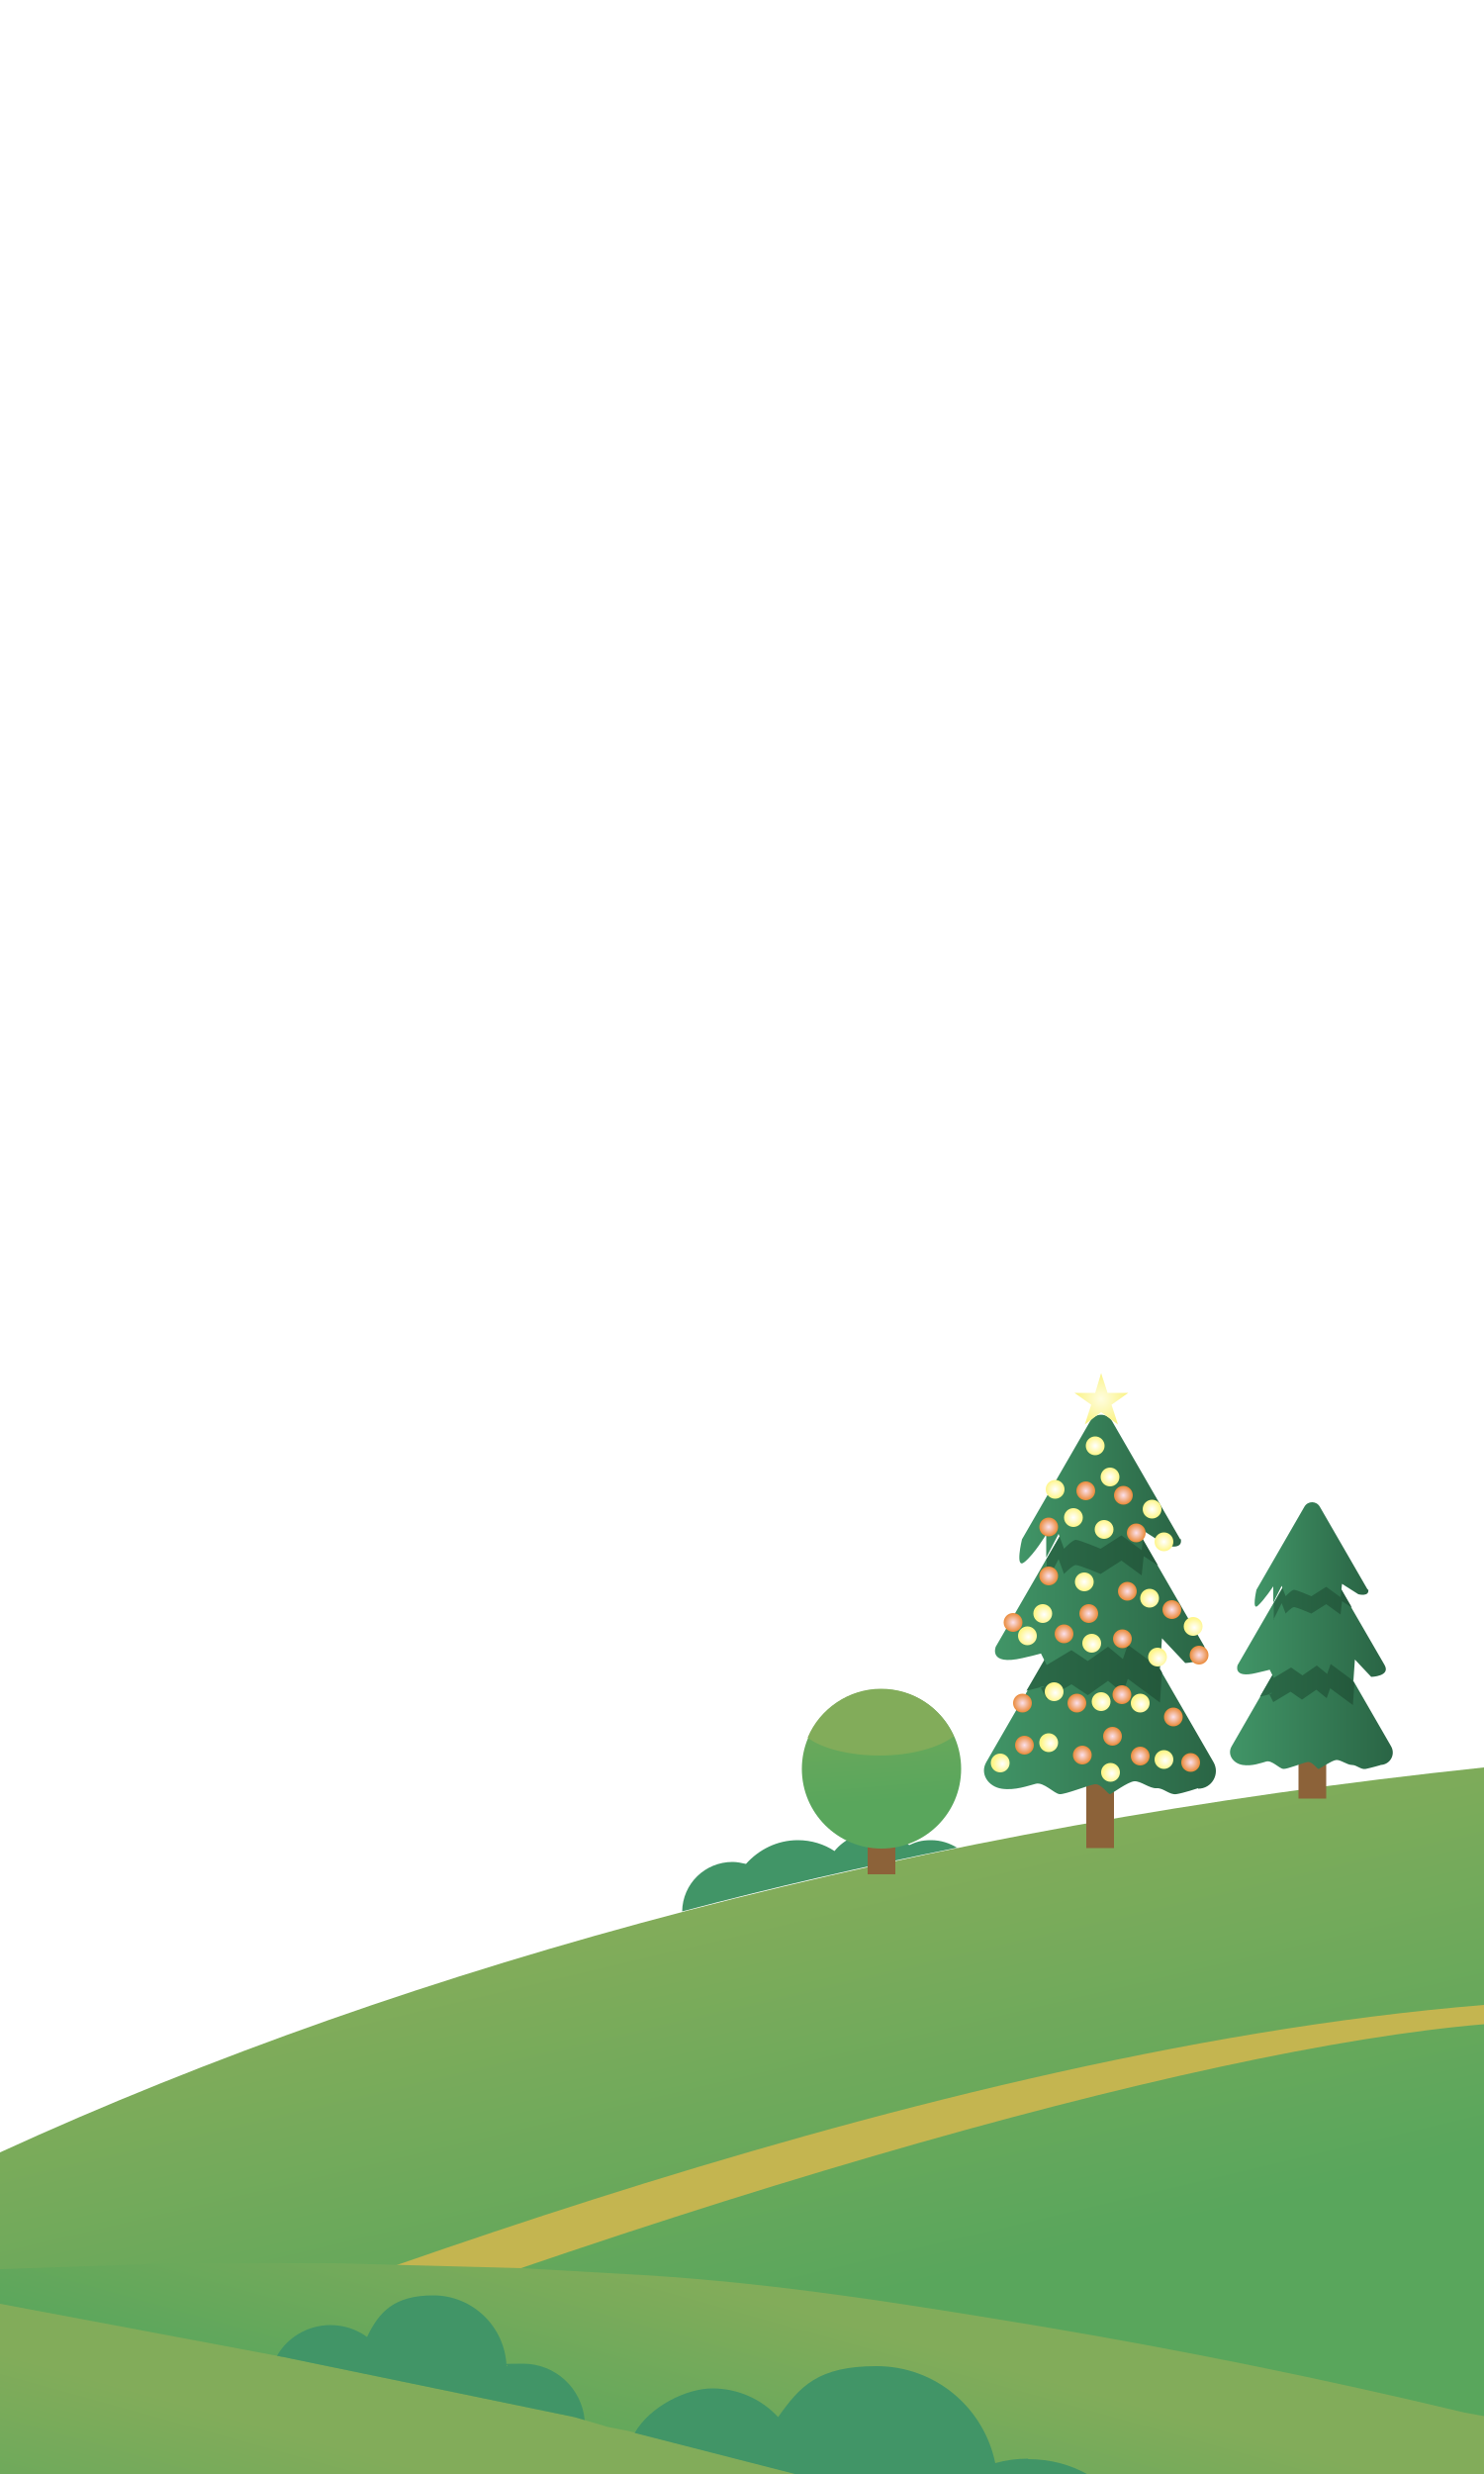
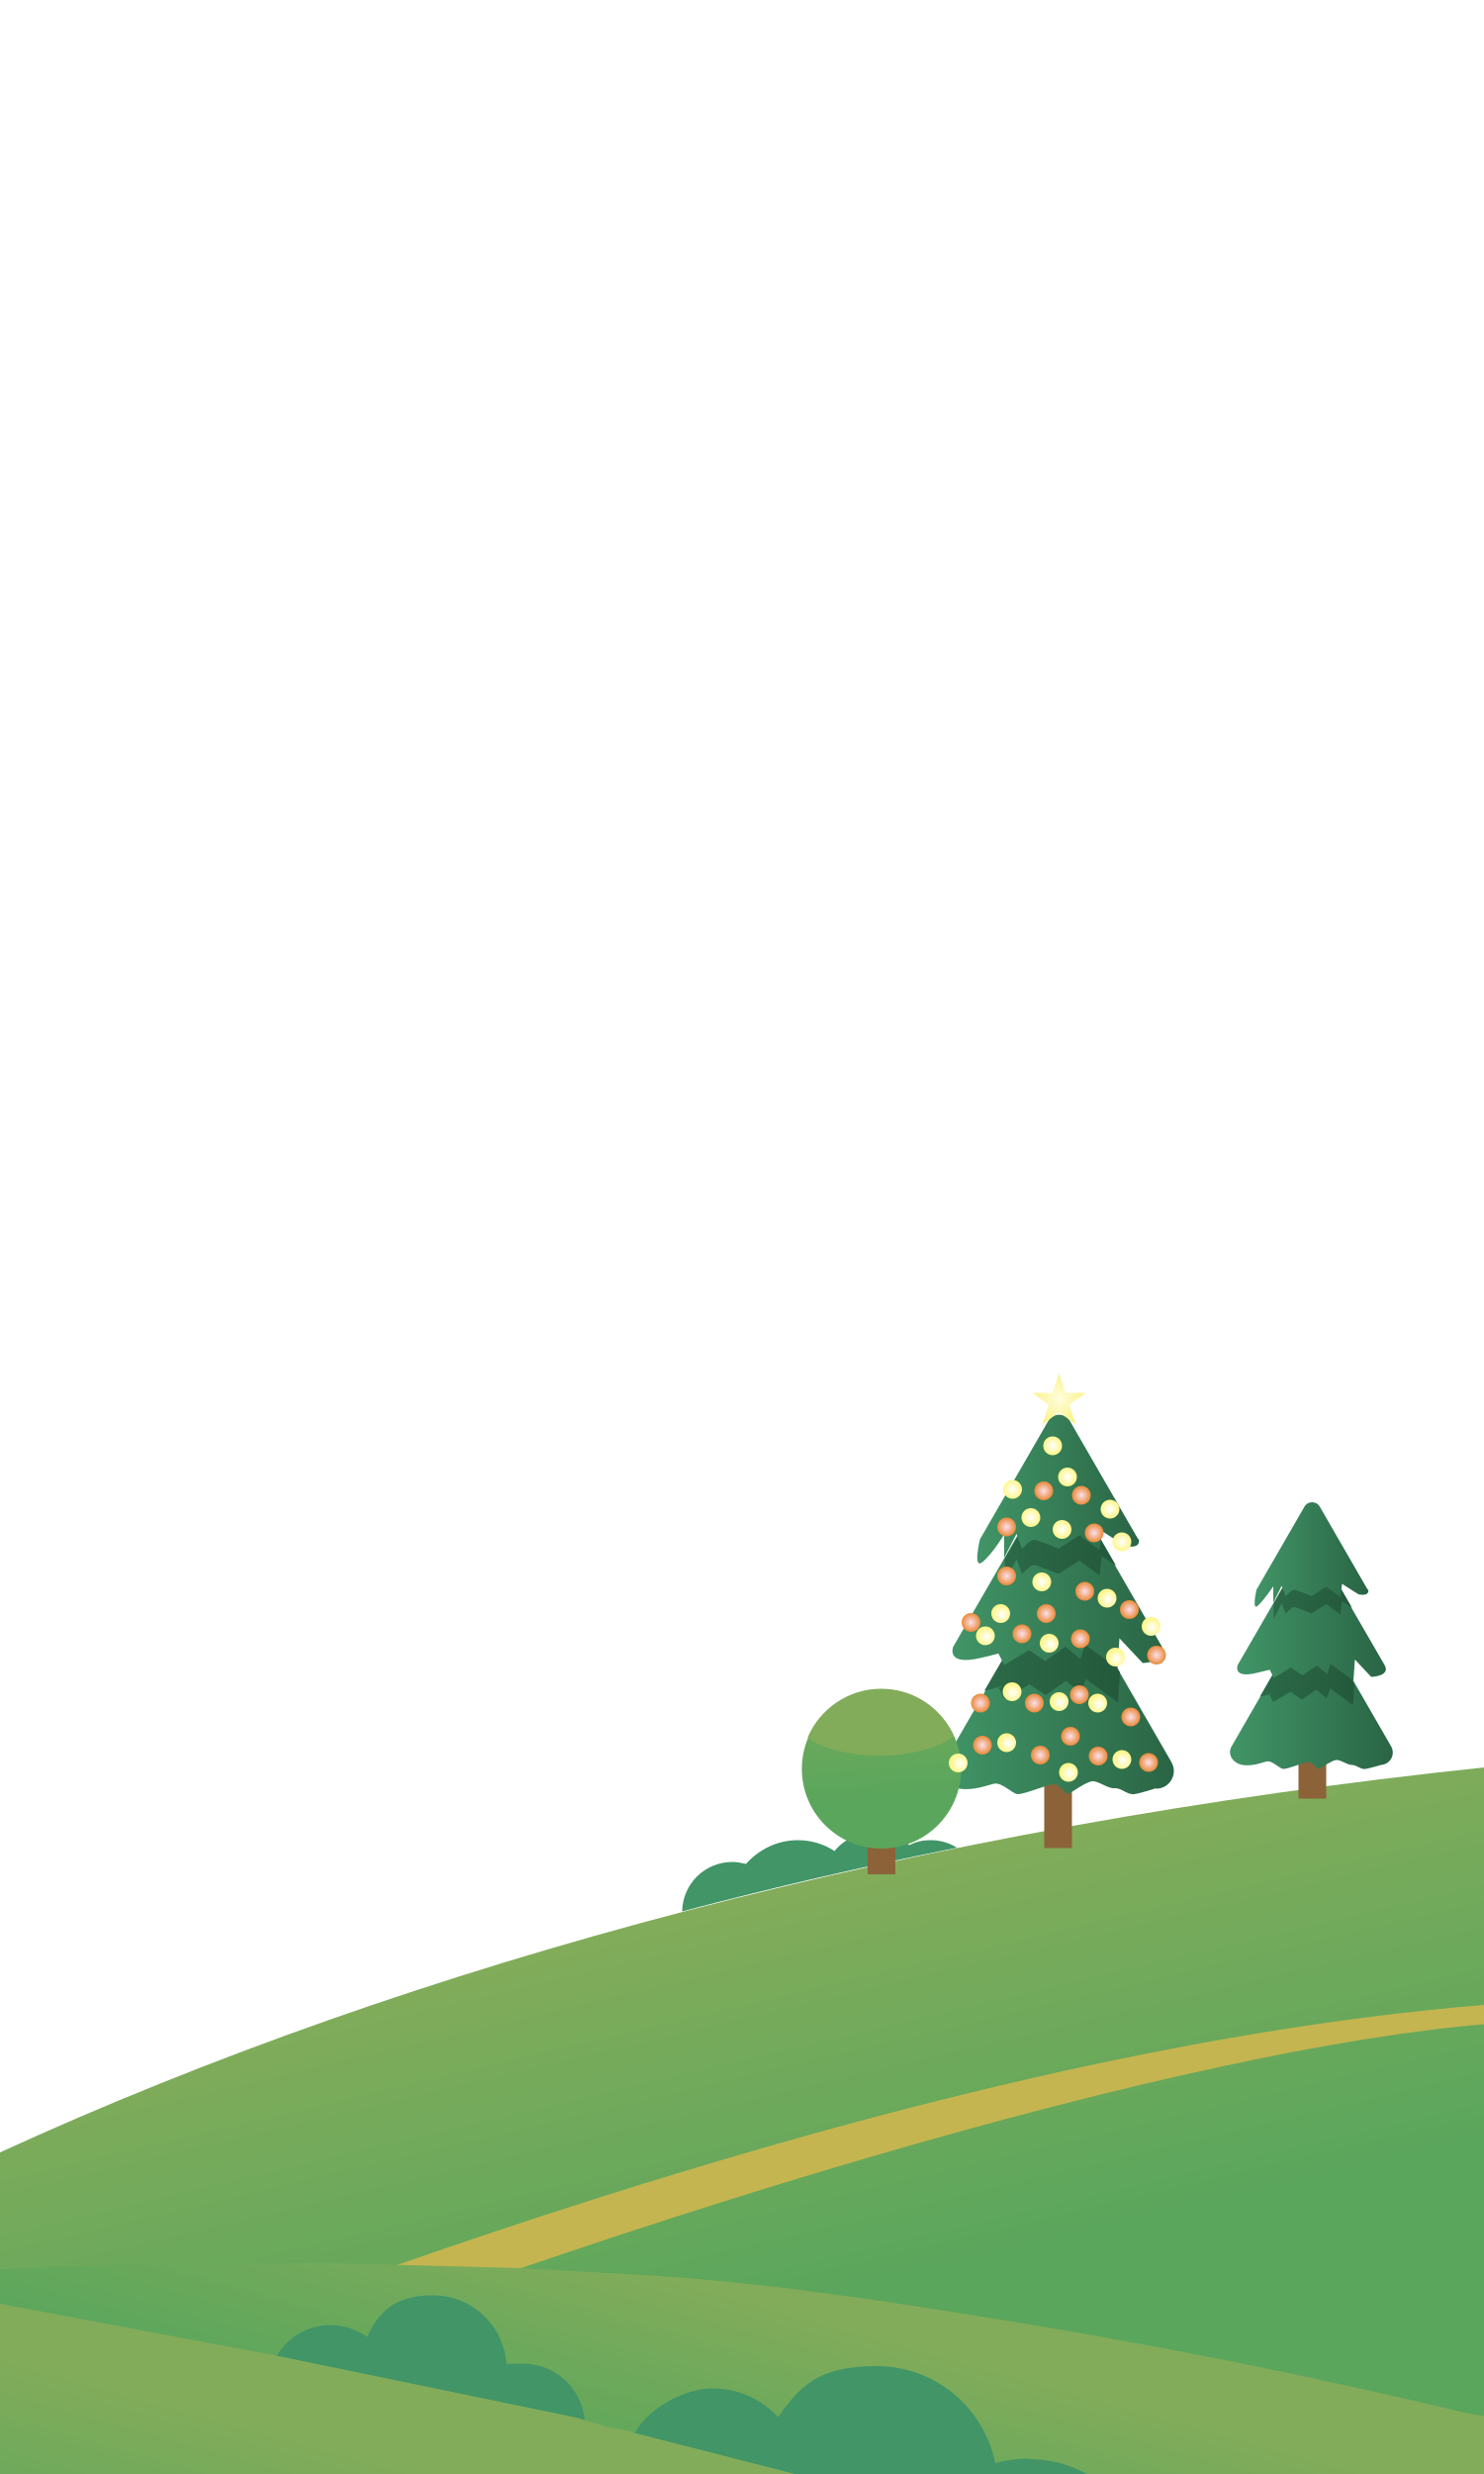
<svg xmlns="http://www.w3.org/2000/svg" xmlns:xlink="http://www.w3.org/1999/xlink" version="1.1" viewBox="0 0 300 500">
  <defs>
    <style>
      .st0 {
        fill: none;
      }

      .st1 {
        fill: url(#_名称未設定グラデーション_1667);
      }

      .st2 {
        fill: url(#_名称未設定グラデーション_1574);
      }

      .st3 {
        fill: url(#_名称未設定グラデーション_1298);
      }

      .st4 {
        fill: url(#_名称未設定グラデーション_1491);
      }

      .st5 {
        fill: url(#_名称未設定グラデーション_1431);
      }

      .st6 {
        fill: url(#_名称未設定グラデーション_8481);
      }

      .st7 {
        fill: url(#_名称未設定グラデーション_8482);
      }

      .st8 {
        fill: url(#_名称未設定グラデーション_8483);
      }

      .st9 {
        fill: url(#_名称未設定グラデーション_8484);
      }

      .st10 {
        fill: url(#_名称未設定グラデーション_166714);
      }

      .st11 {
        fill: url(#_名称未設定グラデーション_166716);
      }

      .st12 {
        fill: url(#_名称未設定グラデーション_166713);
      }

      .st13 {
        fill: url(#_名称未設定グラデーション_166715);
      }

      .st14 {
        fill: url(#_名称未設定グラデーション_166720);
      }

      .st15 {
        fill: url(#_名称未設定グラデーション_166719);
      }

      .st16 {
        fill: url(#_名称未設定グラデーション_166718);
      }

      .st17 {
        fill: url(#_名称未設定グラデーション_166717);
      }

      .st18 {
        fill: url(#_名称未設定グラデーション_166710);
      }

      .st19 {
        fill: url(#_名称未設定グラデーション_166711);
      }

      .st20 {
        fill: url(#_名称未設定グラデーション_166712);
      }

      .st21 {
        fill: url(#_名称未設定グラデーション_149120);
      }

      .st22 {
        fill: url(#_名称未設定グラデーション_149110);
      }

      .st23 {
        fill: url(#_名称未設定グラデーション_149111);
      }

      .st24 {
        fill: url(#_名称未設定グラデーション_149117);
      }

      .st25 {
        fill: url(#_名称未設定グラデーション_149118);
      }

      .st26 {
        fill: url(#_名称未設定グラデーション_149119);
      }

      .st27 {
        fill: url(#_名称未設定グラデーション_149112);
      }

      .st28 {
        fill: url(#_名称未設定グラデーション_149113);
      }

      .st29 {
        fill: url(#_名称未設定グラデーション_149114);
      }

      .st30 {
        fill: url(#_名称未設定グラデーション_149115);
      }

      .st31 {
        fill: url(#_名称未設定グラデーション_149116);
      }

      .st32 {
        fill: url(#_名称未設定グラデーション_14313);
      }

      .st33 {
        fill: url(#_名称未設定グラデーション_14312);
      }

      .st34 {
        fill: url(#_名称未設定グラデーション_14311);
      }

      .st35 {
        fill: url(#_名称未設定グラデーション_14913);
      }

      .st36 {
        fill: url(#_名称未設定グラデーション_14914);
      }

      .st37 {
        fill: url(#_名称未設定グラデーション_14912);
      }

      .st38 {
        fill: url(#_名称未設定グラデーション_14911);
      }

      .st39 {
        fill: url(#_名称未設定グラデーション_14915);
      }

      .st40 {
        fill: url(#_名称未設定グラデーション_14917);
      }

      .st41 {
        fill: url(#_名称未設定グラデーション_14918);
      }

      .st42 {
        fill: url(#_名称未設定グラデーション_14919);
      }

      .st43 {
        fill: url(#_名称未設定グラデーション_14916);
      }

      .st44 {
        fill: url(#_名称未設定グラデーション_12983);
      }

      .st45 {
        fill: url(#_名称未設定グラデーション_12984);
      }

      .st46 {
        fill: url(#_名称未設定グラデーション_12985);
      }

      .st47 {
        fill: url(#_名称未設定グラデーション_12981);
      }

      .st48 {
        fill: url(#_名称未設定グラデーション_12982);
      }

      .st49 {
        fill: url(#_名称未設定グラデーション_16679);
      }

      .st50 {
        fill: url(#_名称未設定グラデーション_16678);
      }

      .st51 {
        fill: url(#_名称未設定グラデーション_16675);
      }

      .st52 {
        fill: url(#_名称未設定グラデーション_16677);
      }

      .st53 {
        fill: url(#_名称未設定グラデーション_16674);
      }

      .st54 {
        fill: url(#_名称未設定グラデーション_16676);
      }

      .st55 {
        fill: url(#_名称未設定グラデーション_16671);
      }

      .st56 {
        fill: url(#_名称未設定グラデーション_16672);
      }

      .st57 {
        fill: url(#_名称未設定グラデーション_16673);
      }

      .st58 {
        fill: #c4b550;
      }

      .st59 {
        fill: url(#_名称未設定グラデーション_848);
      }

      .st60 {
        fill: #8c6239;
      }

      .st61 {
        fill: #419567;
      }
    </style>
    <linearGradient id="_名称未設定グラデーション_848" data-name="名称未設定グラデーション 848" x1="159.3" y1="467.8" x2="140" y2="386.2" gradientUnits="userSpaceOnUse">
      <stop offset="0" stop-color="#59a65c" />
      <stop offset="1" stop-color="#82ac5a" />
    </linearGradient>
    <linearGradient id="_名称未設定グラデーション_8481" data-name="名称未設定グラデーション 848" x1="141.9" y1="508.4" x2="154.1" y2="464.7" xlink:href="#_名称未設定グラデーション_848" />
    <linearGradient id="_名称未設定グラデーション_8482" data-name="名称未設定グラデーション 848" x1="63.3" y1="545" x2="76.7" y2="496.6" xlink:href="#_名称未設定グラデーション_848" />
    <linearGradient id="_名称未設定グラデーション_1298" data-name="名称未設定グラデーション 1298" x1="248.6" y1="342.5" x2="281.5" y2="342.5" gradientUnits="userSpaceOnUse">
      <stop offset="0" stop-color="#419567" />
      <stop offset="1" stop-color="#2a6545" />
    </linearGradient>
    <linearGradient id="_名称未設定グラデーション_1431" data-name="名称未設定グラデーション 1431" x1="250.4" y1="336" x2="277.8" y2="336" gradientUnits="userSpaceOnUse">
      <stop offset="0" stop-color="#2d6e4b" />
      <stop offset="1" stop-color="#225539" />
    </linearGradient>
    <linearGradient id="_名称未設定グラデーション_12981" data-name="名称未設定グラデーション 1298" x1="250.2" y1="326.4" x2="280.1" y2="326.4" xlink:href="#_名称未設定グラデーション_1298" />
    <linearGradient id="_名称未設定グラデーション_14311" data-name="名称未設定グラデーション 1431" x1="253.6" y1="320.3" x2="276.5" y2="320.3" xlink:href="#_名称未設定グラデーション_1431" />
    <linearGradient id="_名称未設定グラデーション_12982" data-name="名称未設定グラデーション 1298" x1="253.6" y1="314.2" x2="276.5" y2="314.2" xlink:href="#_名称未設定グラデーション_1298" />
-     <linearGradient id="_名称未設定グラデーション_12983" data-name="名称未設定グラデーション 1298" x1="199" y1="341.4" x2="245.8" y2="341.4" xlink:href="#_名称未設定グラデーション_1298" />
-     <linearGradient id="_名称未設定グラデーション_14312" data-name="名称未設定グラデーション 1431" x1="201.6" y1="332.1" x2="240.6" y2="332.1" xlink:href="#_名称未設定グラデーション_1431" />
-     <linearGradient id="_名称未設定グラデーション_12984" data-name="名称未設定グラデーション 1298" x1="201.2" y1="318.5" x2="243.8" y2="318.5" xlink:href="#_名称未設定グラデーション_1298" />
-     <linearGradient id="_名称未設定グラデーション_14313" data-name="名称未設定グラデーション 1431" x1="206.1" y1="309.8" x2="238.7" y2="309.8" xlink:href="#_名称未設定グラデーション_1431" />
-     <linearGradient id="_名称未設定グラデーション_12985" data-name="名称未設定グラデーション 1298" x1="206.1" y1="301" x2="238.7" y2="301" xlink:href="#_名称未設定グラデーション_1298" />
+     <linearGradient id="_名称未設定グラデーション_12983" data-name="名称未設定グラデーション 1298" x1="190.4" y1="341.4" x2="237.3" y2="341.4" xlink:href="#_名称未設定グラデーション_1298" />
+     <linearGradient id="_名称未設定グラデーション_14312" data-name="名称未設定グラデーション 1431" x1="193" y1="332.1" x2="232" y2="332.1" xlink:href="#_名称未設定グラデーション_1431" />
+     <linearGradient id="_名称未設定グラデーション_12984" data-name="名称未設定グラデーション 1298" x1="192.6" y1="318.5" x2="235.3" y2="318.5" xlink:href="#_名称未設定グラデーション_1298" />
+     <linearGradient id="_名称未設定グラデーション_14313" data-name="名称未設定グラデーション 1431" x1="197.6" y1="309.8" x2="230.1" y2="309.8" xlink:href="#_名称未設定グラデーション_1431" />
+     <linearGradient id="_名称未設定グラデーション_12985" data-name="名称未設定グラデーション 1298" x1="197.6" y1="301" x2="230.1" y2="301" xlink:href="#_名称未設定グラデーション_1298" />
    <linearGradient id="_名称未設定グラデーション_8483" data-name="名称未設定グラデーション 848" x1="178.7" y1="363.9" x2="175.7" y2="328.6" xlink:href="#_名称未設定グラデーション_848" />
    <linearGradient id="_名称未設定グラデーション_8484" data-name="名称未設定グラデーション 848" x1="181" y1="373.5" x2="178.5" y2="354.2" xlink:href="#_名称未設定グラデーション_848" />
-     <radialGradient id="_名称未設定グラデーション_1491" data-name="名称未設定グラデーション 1491" cx="223.2" cy="309.1" fx="223.2" fy="309.1" r="1.9" gradientUnits="userSpaceOnUse">
+     <radialGradient id="_名称未設定グラデーション_1491" data-name="名称未設定グラデーション 1491" cx="214.7" cy="309.1" fx="214.7" fy="309.1" r="1.9" gradientUnits="userSpaceOnUse">
      <stop offset="0" stop-color="#fff" />
      <stop offset="1" stop-color="#fff68a" />
    </radialGradient>
-     <radialGradient id="_名称未設定グラデーション_14911" data-name="名称未設定グラデーション 1491" cx="232.9" cy="305" fx="232.9" fy="305" xlink:href="#_名称未設定グラデーション_1491" />
-     <radialGradient id="_名称未設定グラデーション_14912" data-name="名称未設定グラデーション 1491" cx="224.4" cy="298.5" fx="224.4" fy="298.5" xlink:href="#_名称未設定グラデーション_1491" />
-     <radialGradient id="_名称未設定グラデーション_14913" data-name="名称未設定グラデーション 1491" cx="221.4" cy="292.2" fx="221.4" fy="292.2" xlink:href="#_名称未設定グラデーション_1491" />
-     <radialGradient id="_名称未設定グラデーション_14914" data-name="名称未設定グラデーション 1491" cx="219.2" cy="319.7" fx="219.2" fy="319.7" xlink:href="#_名称未設定グラデーション_1491" />
-     <radialGradient id="_名称未設定グラデーション_14915" data-name="名称未設定グラデーション 1491" cx="235.3" cy="311.6" fx="235.3" fy="311.6" xlink:href="#_名称未設定グラデーション_1491" />
-     <radialGradient id="_名称未設定グラデーション_14916" data-name="名称未設定グラデーション 1491" cx="232.4" cy="323" fx="232.4" fy="323" r="1.9" gradientTransform="translate(488.7 18.7) rotate(75.8)" xlink:href="#_名称未設定グラデーション_1491" />
-     <radialGradient id="_名称未設定グラデーション_14917" data-name="名称未設定グラデーション 1491" cx="244.4" cy="324.3" fx="244.4" fy="324.3" r="1.9" gradientTransform="translate(488.7 18.7) rotate(75.8)" xlink:href="#_名称未設定グラデーション_1491" />
-     <radialGradient id="_名称未設定グラデーション_14918" data-name="名称未設定グラデーション 1491" cx="240.1" cy="315.8" fx="240.1" fy="315.8" gradientTransform="translate(488.7 18.7) rotate(75.8)" xlink:href="#_名称未設定グラデーション_1491" />
-     <radialGradient id="_名称未設定グラデーション_14919" data-name="名称未設定グラデーション 1491" cx="252.5" cy="330" fx="252.5" fy="330" r="1.9" gradientTransform="translate(488.7 18.7) rotate(75.8)" xlink:href="#_名称未設定グラデーション_1491" />
-     <radialGradient id="_名称未設定グラデーション_149110" data-name="名称未設定グラデーション 1491" cx="264.7" cy="328.1" fx="264.7" fy="328.1" gradientTransform="translate(488.7 18.7) rotate(75.8)" xlink:href="#_名称未設定グラデーション_1491" />
-     <radialGradient id="_名称未設定グラデーション_149111" data-name="名称未設定グラデーション 1491" cx="264.6" cy="339.2" fx="264.6" fy="339.2" r="1.9" gradientTransform="translate(488.7 18.7) rotate(75.8)" xlink:href="#_名称未設定グラデーション_1491" />
-     <radialGradient id="_名称未設定グラデーション_149112" data-name="名称未設定グラデーション 1491" cx="255.8" cy="349.9" fx="255.8" fy="349.9" gradientTransform="translate(81.1 765.4) rotate(-126.2)" xlink:href="#_名称未設定グラデーション_1491" />
-     <radialGradient id="_名称未設定グラデーション_149113" data-name="名称未設定グラデーション 1491" cx="258.2" cy="339.6" fx="258.2" fy="339.6" gradientTransform="translate(81.1 765.4) rotate(-126.2)" xlink:href="#_名称未設定グラデーション_1491" />
-     <radialGradient id="_名称未設定グラデーション_149114" data-name="名称未設定グラデーション 1491" cx="250.2" cy="337.5" fx="250.2" fy="337.5" r="1.9" gradientTransform="translate(488.7 18.7) rotate(75.8)" xlink:href="#_名称未設定グラデーション_1491" />
-     <radialGradient id="_名称未設定グラデーション_149115" data-name="名称未設定グラデーション 1491" cx="238.4" cy="336.5" fx="238.4" fy="336.5" gradientTransform="translate(488.7 18.7) rotate(75.8)" xlink:href="#_名称未設定グラデーション_1491" />
-     <radialGradient id="_名称未設定グラデーション_149116" data-name="名称未設定グラデーション 1491" cx="246" cy="346.3" fx="246" fy="346.3" r="1.9" gradientTransform="translate(488.7 18.7) rotate(75.8)" xlink:href="#_名称未設定グラデーション_1491" />
-     <radialGradient id="_名称未設定グラデーション_149117" data-name="名称未設定グラデーション 1491" cx="233.7" cy="348.8" fx="233.7" fy="348.8" r="1.9" gradientTransform="translate(488.7 18.7) rotate(75.8)" xlink:href="#_名称未設定グラデーション_1491" />
-     <radialGradient id="_名称未設定グラデーション_149118" data-name="名称未設定グラデーション 1491" cx="230.1" cy="344.6" fx="230.1" fy="344.6" gradientTransform="translate(488.7 18.7) rotate(75.8)" xlink:href="#_名称未設定グラデーション_1491" />
-     <radialGradient id="_名称未設定グラデーション_149119" data-name="名称未設定グラデーション 1491" cx="217" cy="306.7" fx="217" fy="306.7" r="1.9" xlink:href="#_名称未設定グラデーション_1491" />
-     <radialGradient id="_名称未設定グラデーション_149120" data-name="名称未設定グラデーション 1491" cx="213.3" cy="301" fx="213.3" fy="301" r="1.9" xlink:href="#_名称未設定グラデーション_1491" />
-     <radialGradient id="_名称未設定グラデーション_1667" data-name="名称未設定グラデーション 1667" cx="229.7" cy="309.8" fx="229.7" fy="309.8" r="1.9" gradientUnits="userSpaceOnUse">
+     <radialGradient id="_名称未設定グラデーション_14911" data-name="名称未設定グラデーション 1491" cx="224.4" cy="305" fx="224.4" fy="305" xlink:href="#_名称未設定グラデーション_1491" />
+     <radialGradient id="_名称未設定グラデーション_14912" data-name="名称未設定グラデーション 1491" cx="215.8" cy="298.5" fx="215.8" fy="298.5" xlink:href="#_名称未設定グラデーション_1491" />
+     <radialGradient id="_名称未設定グラデーション_14913" data-name="名称未設定グラデーション 1491" cx="212.8" cy="292.2" fx="212.8" fy="292.2" xlink:href="#_名称未設定グラデーション_1491" />
+     <radialGradient id="_名称未設定グラデーション_14914" data-name="名称未設定グラデーション 1491" cx="210.6" cy="319.7" fx="210.6" fy="319.7" xlink:href="#_名称未設定グラデーション_1491" />
+     <radialGradient id="_名称未設定グラデーション_14915" data-name="名称未設定グラデーション 1491" cx="226.8" cy="311.6" fx="226.8" fy="311.6" xlink:href="#_名称未設定グラデーション_1491" />
+     <radialGradient id="_名称未設定グラデーション_14916" data-name="名称未設定グラデーション 1491" cx="230.3" cy="331.3" fx="230.3" fy="331.3" gradientTransform="translate(488.7 18.7) rotate(75.8)" xlink:href="#_名称未設定グラデーション_1491" />
+     <radialGradient id="_名称未設定グラデーション_14917" data-name="名称未設定グラデーション 1491" cx="242.3" cy="332.6" fx="242.3" fy="332.6" gradientTransform="translate(488.7 18.7) rotate(75.8)" xlink:href="#_名称未設定グラデーション_1491" />
+     <radialGradient id="_名称未設定グラデーション_14918" data-name="名称未設定グラデーション 1491" cx="238" cy="324.1" fx="238" fy="324.1" r="1.9" gradientTransform="translate(488.7 18.7) rotate(75.8)" xlink:href="#_名称未設定グラデーション_1491" />
+     <radialGradient id="_名称未設定グラデーション_14919" data-name="名称未設定グラデーション 1491" cx="250.4" cy="338.3" fx="250.4" fy="338.3" r="1.9" gradientTransform="translate(488.7 18.7) rotate(75.8)" xlink:href="#_名称未設定グラデーション_1491" />
+     <radialGradient id="_名称未設定グラデーション_149110" data-name="名称未設定グラデーション 1491" cx="262.6" cy="336.4" fx="262.6" fy="336.4" r="1.9" gradientTransform="translate(488.7 18.7) rotate(75.8)" xlink:href="#_名称未設定グラデーション_1491" />
+     <radialGradient id="_名称未設定グラデーション_149111" data-name="名称未設定グラデーション 1491" cx="262.5" cy="347.5" fx="262.5" fy="347.5" gradientTransform="translate(488.7 18.7) rotate(75.8)" xlink:href="#_名称未設定グラデーション_1491" />
+     <radialGradient id="_名称未設定グラデーション_149112" data-name="名称未設定グラデーション 1491" cx="260.8" cy="343" fx="260.8" fy="343" gradientTransform="translate(81.1 765.4) rotate(-126.2)" xlink:href="#_名称未設定グラデーション_1491" />
+     <radialGradient id="_名称未設定グラデーション_149113" data-name="名称未設定グラデーション 1491" cx="263.3" cy="332.7" fx="263.3" fy="332.7" r="1.9" gradientTransform="translate(81.1 765.4) rotate(-126.2)" xlink:href="#_名称未設定グラデーション_1491" />
+     <radialGradient id="_名称未設定グラデーション_149114" data-name="名称未設定グラデーション 1491" cx="248.1" cy="345.8" fx="248.1" fy="345.8" r="1.9" gradientTransform="translate(488.7 18.7) rotate(75.8)" xlink:href="#_名称未設定グラデーション_1491" />
+     <radialGradient id="_名称未設定グラデーション_149115" data-name="名称未設定グラデーション 1491" cx="236.3" cy="344.8" fx="236.3" fy="344.8" r="1.9" gradientTransform="translate(488.7 18.7) rotate(75.8)" xlink:href="#_名称未設定グラデーション_1491" />
+     <radialGradient id="_名称未設定グラデーション_149116" data-name="名称未設定グラデーション 1491" cx="243.9" cy="354.6" fx="243.9" fy="354.6" r="1.9" gradientTransform="translate(488.7 18.7) rotate(75.8)" xlink:href="#_名称未設定グラデーション_1491" />
+     <radialGradient id="_名称未設定グラデーション_149117" data-name="名称未設定グラデーション 1491" cx="231.6" cy="357" fx="231.6" fy="357" gradientTransform="translate(488.7 18.7) rotate(75.8)" xlink:href="#_名称未設定グラデーション_1491" />
+     <radialGradient id="_名称未設定グラデーション_149118" data-name="名称未設定グラデーション 1491" cx="228" cy="352.9" fx="228" fy="352.9" r="1.9" gradientTransform="translate(488.7 18.7) rotate(75.8)" xlink:href="#_名称未設定グラデーション_1491" />
+     <radialGradient id="_名称未設定グラデーション_149119" data-name="名称未設定グラデーション 1491" cx="208.4" cy="306.7" fx="208.4" fy="306.7" r="1.9" xlink:href="#_名称未設定グラデーション_1491" />
+     <radialGradient id="_名称未設定グラデーション_149120" data-name="名称未設定グラデーション 1491" cx="204.7" cy="301" fx="204.7" fy="301" r="1.9" xlink:href="#_名称未設定グラデーション_1491" />
+     <radialGradient id="_名称未設定グラデーション_1667" data-name="名称未設定グラデーション 1667" cx="221.2" cy="309.8" fx="221.2" fy="309.8" r="1.9" gradientUnits="userSpaceOnUse">
      <stop offset="0" stop-color="#fbe0ec" />
      <stop offset="1" stop-color="#ea8a39" />
    </radialGradient>
-     <radialGradient id="_名称未設定グラデーション_16671" data-name="名称未設定グラデーション 1667" cx="227.1" cy="302.2" fx="227.1" fy="302.2" r="1.9" xlink:href="#_名称未設定グラデーション_1667" />
-     <radialGradient id="_名称未設定グラデーション_16672" data-name="名称未設定グラデーション 1667" cx="236.9" cy="325.3" fx="236.9" fy="325.3" xlink:href="#_名称未設定グラデーション_1667" />
-     <radialGradient id="_名称未設定グラデーション_16673" data-name="名称未設定グラデーション 1667" cx="242.4" cy="334.5" fx="242.4" fy="334.5" r="1.9" xlink:href="#_名称未設定グラデーション_1667" />
-     <radialGradient id="_名称未設定グラデーション_16674" data-name="名称未設定グラデーション 1667" cx="237.2" cy="347" fx="237.2" fy="347" xlink:href="#_名称未設定グラデーション_1667" />
-     <radialGradient id="_名称未設定グラデーション_16675" data-name="名称未設定グラデーション 1667" cx="206.7" cy="344.2" fx="206.7" fy="344.2" xlink:href="#_名称未設定グラデーション_1667" />
-     <radialGradient id="_名称未設定グラデーション_16676" data-name="名称未設定グラデーション 1667" cx="226.8" cy="342.5" fx="226.8" fy="342.5" r="1.9" xlink:href="#_名称未設定グラデーション_1667" />
-     <radialGradient id="_名称未設定グラデーション_16677" data-name="名称未設定グラデーション 1667" cx="230.5" cy="354.9" fx="230.5" fy="354.9" r="1.9" xlink:href="#_名称未設定グラデーション_1667" />
-     <radialGradient id="_名称未設定グラデーション_16678" data-name="名称未設定グラデーション 1667" cx="218.8" cy="354.7" fx="218.8" fy="354.7" r="1.9" xlink:href="#_名称未設定グラデーション_1667" />
-     <radialGradient id="_名称未設定グラデーション_16679" data-name="名称未設定グラデーション 1667" cx="224.9" cy="350.9" fx="224.9" fy="350.9" r="1.9" xlink:href="#_名称未設定グラデーション_1667" />
-     <radialGradient id="_名称未設定グラデーション_166710" data-name="名称未設定グラデーション 1667" cx="207.1" cy="352.7" fx="207.1" fy="352.7" r="1.9" xlink:href="#_名称未設定グラデーション_1667" />
-     <radialGradient id="_名称未設定グラデーション_166711" data-name="名称未設定グラデーション 1667" cx="240.7" cy="356.2" fx="240.7" fy="356.2" r="1.9" xlink:href="#_名称未設定グラデーション_1667" />
-     <radialGradient id="_名称未設定グラデーション_166712" data-name="名称未設定グラデーション 1667" cx="217.7" cy="344.2" fx="217.7" fy="344.2" xlink:href="#_名称未設定グラデーション_1667" />
-     <radialGradient id="_名称未設定グラデーション_166713" data-name="名称未設定グラデーション 1667" cx="227.9" cy="321.6" fx="227.9" fy="321.6" r="1.9" xlink:href="#_名称未設定グラデーション_1667" />
-     <radialGradient id="_名称未設定グラデーション_166714" data-name="名称未設定グラデーション 1667" cx="226.9" cy="331.2" fx="226.9" fy="331.2" xlink:href="#_名称未設定グラデーション_1667" />
-     <radialGradient id="_名称未設定グラデーション_166715" data-name="名称未設定グラデーション 1667" cx="215.1" cy="330.2" fx="215.1" fy="330.2" xlink:href="#_名称未設定グラデーション_1667" />
-     <radialGradient id="_名称未設定グラデーション_166716" data-name="名称未設定グラデーション 1667" cx="220.1" cy="326.1" fx="220.1" fy="326.1" xlink:href="#_名称未設定グラデーション_1667" />
-     <radialGradient id="_名称未設定グラデーション_166717" data-name="名称未設定グラデーション 1667" cx="204.8" cy="327.9" fx="204.8" fy="327.9" xlink:href="#_名称未設定グラデーション_1667" />
-     <radialGradient id="_名称未設定グラデーション_166718" data-name="名称未設定グラデーション 1667" cx="212" cy="308.6" fx="212" fy="308.6" r="1.9" xlink:href="#_名称未設定グラデーション_1667" />
-     <radialGradient id="_名称未設定グラデーション_166719" data-name="名称未設定グラデーション 1667" cx="219.5" cy="301.3" fx="219.5" fy="301.3" r="1.9" xlink:href="#_名称未設定グラデーション_1667" />
-     <radialGradient id="_名称未設定グラデーション_166720" data-name="名称未設定グラデーション 1667" cx="212" cy="318.5" fx="212" fy="318.5" xlink:href="#_名称未設定グラデーション_1667" />
-     <radialGradient id="_名称未設定グラデーション_1574" data-name="名称未設定グラデーション 1574" cx="222.6" cy="282.7" fx="222.6" fy="282.7" r="5.3" gradientUnits="userSpaceOnUse">
+     <radialGradient id="_名称未設定グラデーション_16671" data-name="名称未設定グラデーション 1667" cx="218.6" cy="302.2" fx="218.6" fy="302.2" r="1.9" xlink:href="#_名称未設定グラデーション_1667" />
+     <radialGradient id="_名称未設定グラデーション_16672" data-name="名称未設定グラデーション 1667" cx="228.3" cy="325.3" fx="228.3" fy="325.3" xlink:href="#_名称未設定グラデーション_1667" />
+     <radialGradient id="_名称未設定グラデーション_16673" data-name="名称未設定グラデーション 1667" cx="233.8" cy="334.5" fx="233.8" fy="334.5" r="1.9" xlink:href="#_名称未設定グラデーション_1667" />
+     <radialGradient id="_名称未設定グラデーション_16674" data-name="名称未設定グラデーション 1667" cx="228.6" cy="347" fx="228.6" fy="347" xlink:href="#_名称未設定グラデーション_1667" />
+     <radialGradient id="_名称未設定グラデーション_16675" data-name="名称未設定グラデーション 1667" cx="198.2" cy="344.2" fx="198.2" fy="344.2" xlink:href="#_名称未設定グラデーション_1667" />
+     <radialGradient id="_名称未設定グラデーション_16676" data-name="名称未設定グラデーション 1667" cx="218.2" cy="342.5" fx="218.2" fy="342.5" r="1.9" xlink:href="#_名称未設定グラデーション_1667" />
+     <radialGradient id="_名称未設定グラデーション_16677" data-name="名称未設定グラデーション 1667" cx="222" cy="354.9" fx="222" fy="354.9" r="1.9" xlink:href="#_名称未設定グラデーション_1667" />
+     <radialGradient id="_名称未設定グラデーション_16678" data-name="名称未設定グラデーション 1667" cx="210.3" cy="354.7" fx="210.3" fy="354.7" r="1.9" xlink:href="#_名称未設定グラデーション_1667" />
+     <radialGradient id="_名称未設定グラデーション_16679" data-name="名称未設定グラデーション 1667" cx="216.4" cy="350.9" fx="216.4" fy="350.9" r="1.9" xlink:href="#_名称未設定グラデーション_1667" />
+     <radialGradient id="_名称未設定グラデーション_166710" data-name="名称未設定グラデーション 1667" cx="198.6" cy="352.7" fx="198.6" fy="352.7" r="1.9" xlink:href="#_名称未設定グラデーション_1667" />
+     <radialGradient id="_名称未設定グラデーション_166711" data-name="名称未設定グラデーション 1667" cx="232.2" cy="356.2" fx="232.2" fy="356.2" r="1.9" xlink:href="#_名称未設定グラデーション_1667" />
+     <radialGradient id="_名称未設定グラデーション_166712" data-name="名称未設定グラデーション 1667" cx="209.1" cy="344.2" fx="209.1" fy="344.2" xlink:href="#_名称未設定グラデーション_1667" />
+     <radialGradient id="_名称未設定グラデーション_166713" data-name="名称未設定グラデーション 1667" cx="219.3" cy="321.6" fx="219.3" fy="321.6" r="1.9" xlink:href="#_名称未設定グラデーション_1667" />
+     <radialGradient id="_名称未設定グラデーション_166714" data-name="名称未設定グラデーション 1667" cx="218.4" cy="331.2" fx="218.4" fy="331.2" xlink:href="#_名称未設定グラデーション_1667" />
+     <radialGradient id="_名称未設定グラデーション_166715" data-name="名称未設定グラデーション 1667" cx="206.6" cy="330.2" fx="206.6" fy="330.2" xlink:href="#_名称未設定グラデーション_1667" />
+     <radialGradient id="_名称未設定グラデーション_166716" data-name="名称未設定グラデーション 1667" cx="211.5" cy="326.1" fx="211.5" fy="326.1" xlink:href="#_名称未設定グラデーション_1667" />
+     <radialGradient id="_名称未設定グラデーション_166717" data-name="名称未設定グラデーション 1667" cx="196.3" cy="327.9" fx="196.3" fy="327.9" xlink:href="#_名称未設定グラデーション_1667" />
+     <radialGradient id="_名称未設定グラデーション_166718" data-name="名称未設定グラデーション 1667" cx="203.5" cy="308.6" fx="203.5" fy="308.6" r="1.9" xlink:href="#_名称未設定グラデーション_1667" />
+     <radialGradient id="_名称未設定グラデーション_166719" data-name="名称未設定グラデーション 1667" cx="211" cy="301.3" fx="211" fy="301.3" r="1.9" xlink:href="#_名称未設定グラデーション_1667" />
+     <radialGradient id="_名称未設定グラデーション_166720" data-name="名称未設定グラデーション 1667" cx="203.5" cy="318.5" fx="203.5" fy="318.5" xlink:href="#_名称未設定グラデーション_1667" />
+     <radialGradient id="_名称未設定グラデーション_1574" data-name="名称未設定グラデーション 1574" cx="214.1" cy="282.7" fx="214.1" fy="282.7" r="5.3" gradientUnits="userSpaceOnUse">
      <stop offset="0" stop-color="#fffddf" />
      <stop offset="1" stop-color="#faf388" />
    </radialGradient>
  </defs>
  <g id="Hill1">
    <path class="st59" d="M0,435v65h300v-142.8C186.7,369.1,84,396.5,0,435Z" />
    <path class="st58" d="M0,497.6c128.8-51.7,241.5-83.6,300-88.5v-3.9C179.7,415,40.4,472.8,0,487.2v10.4Z" />
  </g>
  <g id="Hill2">
    <path class="st6" d="M216.6,500s0,0,0,0h1.8s81.6,0,81.6,0v-11.7s-3.9-.7-3.9-.7c-28.8-6.9-57.4-12.7-86.1-17.5-26.5-4.4-53.2-8.7-80-10.3l-24.6-1.4-37.9-1c-7.8,0-12.7,0-12.7,0h-20.1S0,458.6,0,458.6v4s0,37.4,0,37.4h216.6Z" />
  </g>
  <g id="hill3">
    <polygon class="st7" points="57 476.3 116.1 488.5 122.9 490.5 127 491.3 161 500 0 500 0 465.6 57 476.3" />
  </g>
  <g id="wood1">
    <rect class="st60" x="262.5" y="346.2" width="5.6" height="17.3" />
    <g>
      <path class="st3" d="M279,356.7c2,0,3.2-2.1,2.2-3.8l-13.9-24.1c-1-1.7-3.4-1.7-4.4,0l-13.9,24.1c-1,1.7.3,3.5,2.2,3.8s3.7-.4,4.8-.7,2.6,1.4,3.4,1.5,4.1-1.3,5-1.4,1.9,1.5,2.2,1.4,2.6-1.7,3.5-1.8,2.2,1,3.2,1,1.8,1,2.8.8,3.1-.8,3.1-.8Z" />
      <path class="st5" d="M256.6,342.2s1.2-.2,0,.2l.8,1.6,3.5-2.1,2.3,1.6,2.9-2,2.1,1.7.7-2,4.6,3.4.3-4.3h0s-6.6-11.5-6.6-11.5c-1-1.7-3.4-1.7-4.4,0l-8.1,14.1c1-.2,1.6-.4,2-.5v-.2Z" />
      <path class="st47" d="M279.9,336.5l-12.8-22.1c-.9-1.6-3.2-1.6-4.1,0l-12.8,22.1s-1.1,2.8,3.8,1.6c4.9-1.1,2.6-.8,2.6-.8l.9,1.8,3.5-2.1,2.3,1.6,2.9-2,2.1,1.7.7-2,4.6,3.4.3-4.3,3.3,3.5s4-.1,2.7-2.4Z" />
      <path class="st34" d="M257.4,327.4l1.7-3.4.8,2.1s1.2-1.3,1.7-1.3,3.5,1.3,3.5,1.3l3-1.9,2.9,2.1.3-2.7,2,1.3-6.1-10.6c-.9-1.6-3.2-1.6-4.1,0l-5.8,10.1c.1-.2.2-.3.2-.3v3.3Z" />
      <path class="st48" d="M276.5,321.3l-9.7-16.8c-.7-1.2-2.4-1.2-3.1,0l-9.7,16.8s-1,4.4.3,3.2,3.1-3.9,3.1-3.9v3.3l1.7-3.4.8,2.1s1.2-1.3,1.7-1.3,3.5,1.3,3.5,1.3l3-1.9,2.9,2.1.3-2.7,3.3,2.1s2.3.6,2-1Z" />
    </g>
-     <rect class="st60" x="219.6" y="356.2" width="5.6" height="17.3" />
+     <rect class="st60" x="211.1" y="356.2" width="5.6" height="17.3" />
    <g>
-       <path class="st44" d="M242.2,361.5c2.8,0,4.5-3,3.1-5.4l-19.8-34.3c-1.4-2.4-4.9-2.4-6.3,0l-19.8,34.3c-1.4,2.4.4,5,3.1,5.4s5.3-.6,6.9-1,3.7,2,4.8,2.1,5.8-1.8,7.1-2,2.7,2.1,3.1,2,3.6-2.5,4.9-2.6,3.1,1.5,4.5,1.4,2.6,1.4,4,1.2,4.4-1.2,4.4-1.2Z" />
-       <path class="st33" d="M210.3,340.9s1.7-.2.1.2l1.2,2.3,5-3,3.3,2.2,4.1-2.9,3,2.5,1-2.9,6.5,4.8.4-6.1h0c0,0-9.5-16.3-9.5-16.3-1.4-2.4-4.9-2.4-6.3,0l-11.6,20c1.4-.3,2.3-.6,2.8-.7v-.2Z" />
-       <path class="st45" d="M243.5,332.8l-18.2-31.5c-1.3-2.2-4.5-2.2-5.8,0l-18.2,31.5s-1.6,3.9,5.4,2.3c7-1.6,3.6-1.2,3.6-1.2l1.3,2.6,5-3,3.3,2.2,4.1-2.9,3,2.5,1-2.9,6.5,4.8.4-6.1,4.7,5s5.7-.2,3.8-3.4Z" />
-       <path class="st32" d="M211.5,319.9l2.5-4.8,1.1,3s1.7-1.8,2.4-1.8,5,1.8,5,1.8l4.2-2.7,4.1,3,.4-3.9,2.9,1.9-8.7-15.1c-1.3-2.2-4.5-2.2-5.8,0l-8.3,14.3c.2-.3.3-.4.3-.4v4.7Z" />
-       <path class="st46" d="M238.6,311.1l-13.8-23.9c-1-1.7-3.4-1.7-4.4,0l-13.8,23.9s-1.5,6.2.5,4.6,4.4-5.6,4.4-5.6v4.7l2.5-4.8,1.1,3s1.7-1.8,2.4-1.8,5,1.8,5,1.8l4.2-2.7,4.1,3,.4-3.9,4.7,3s3.3.9,2.8-1.4Z" />
+       <path class="st44" d="M233.7,361.5c2.8,0,4.5-3,3.1-5.4l-19.8-34.3c-1.4-2.4-4.9-2.4-6.3,0l-19.8,34.3c-1.4,2.4.4,5,3.1,5.4s5.3-.6,6.9-1,3.7,2,4.8,2.1,5.8-1.8,7.1-2,2.7,2.1,3.1,2,3.6-2.5,4.9-2.6,3.1,1.5,4.5,1.4,2.6,1.4,4,1.2,4.4-1.2,4.4-1.2Z" />
+       <path class="st33" d="M201.8,340.9s1.7-.2.1.2l1.2,2.3,5-3,3.3,2.2,4.1-2.9,3,2.5,1-2.9,6.5,4.8.4-6.1h0c0,0-9.5-16.3-9.5-16.3-1.4-2.4-4.9-2.4-6.3,0l-11.6,20c1.4-.3,2.3-.6,2.8-.7v-.2Z" />
+       <path class="st45" d="M234.9,332.8l-18.2-31.5c-1.3-2.2-4.5-2.2-5.8,0l-18.2,31.5s-1.6,3.9,5.4,2.3c7-1.6,3.6-1.2,3.6-1.2l1.3,2.6,5-3,3.3,2.2,4.1-2.9,3,2.5,1-2.9,6.5,4.8.4-6.1,4.7,5s5.7-.2,3.8-3.4Z" />
+       <path class="st32" d="M203,319.9l2.5-4.8,1.1,3s1.7-1.8,2.4-1.8,5,1.8,5,1.8l4.2-2.7,4.1,3,.4-3.9,2.9,1.9-8.7-15.1c-1.3-2.2-4.5-2.2-5.8,0l-8.3,14.3c.2-.3.3-.4.3-.4v4.7Z" />
+       <path class="st46" d="M230.1,311.1l-13.8-23.9c-1-1.7-3.4-1.7-4.4,0l-13.8,23.9s-1.5,6.2.5,4.6,4.4-5.6,4.4-5.6v4.7l2.5-4.8,1.1,3s1.7-1.8,2.4-1.8,5,1.8,5,1.8l4.2-2.7,4.1,3,.4-3.9,4.7,3s3.3.9,2.8-1.4Z" />
    </g>
  </g>
  <g id="wood3">
    <path class="st61" d="M57,476.3l59.1,12.2,2.1.6c-.6-6.4-5.9-11.4-12.5-11.4s-2.2.2-3.3.5c-.3-7.9-6.8-14.3-14.8-14.3s-11,3.4-13.4,8.4c-2.1-1.5-4.6-2.4-7.4-2.4-4.6,0-8.7,2.5-10.8,6.2l.9.2Z" />
    <path class="st61" d="M207.8,496.9c-2.3,0-4.5.3-6.6.9-2.3-11.2-12.1-19.6-24-19.6s-15.5,4.1-19.9,10.3c-3.3-3.6-8.1-5.8-13.3-5.8s-12.6,3.6-15.7,9l32.8,8.4h58.8c-3.5-2-7.6-3.1-12-3.1Z" />
    <path class="st61" d="M193.6,373.5c-1.6-1-3.4-1.6-5.4-1.6s-3.1.4-4.4,1c-1.8-1.7-4.3-2.8-7-2.8s-6.2,1.6-8.1,4c-2.1-1.4-4.7-2.2-7.4-2.2-4.2,0-7.9,1.9-10.5,4.8-.9-.2-1.8-.4-2.7-.4-5.6,0-10.1,4.4-10.2,10,18.1-4.8,36.7-9.1,55.7-12.9Z" />
  </g>
  <g id="wood2">
    <rect class="st60" x="175.4" y="369" width="5.6" height="9.8" />
    <circle class="st8" cx="178.2" cy="357.5" r="16.1" />
    <path class="st9" d="M163.3,351.2c2.9,2.2,8.4,3.6,14.6,3.6s12-1.6,14.9-3.9c-2.5-5.7-8.1-9.6-14.7-9.6s-12.4,4.1-14.8,9.8Z" />
  </g>
  <g id="Xmas">
    <g>
-       <circle class="st4" cx="223.2" cy="309.1" r="1.9" />
-       <circle class="st38" cx="232.9" cy="305" r="1.9" />
-       <circle class="st37" cx="224.4" cy="298.5" r="1.9" />
-       <circle class="st35" cx="221.4" cy="292.2" r="1.9" />
-       <circle class="st36" cx="219.2" cy="319.7" r="1.9" />
-       <circle class="st39" cx="235.3" cy="311.6" r="1.9" />
-       <circle class="st43" cx="232.4" cy="323" r="1.9" />
-       <circle class="st40" cx="234" cy="334.9" r="1.9" />
-       <circle class="st41" cx="241.2" cy="328.7" r="1.9" />
-       <circle class="st42" cx="230.5" cy="344.2" r="1.9" />
-       <circle class="st22" cx="235.3" cy="355.6" r="1.9" />
-       <circle class="st23" cx="224.5" cy="358.2" r="1.9" />
-       <circle class="st27" cx="212" cy="352.2" r="1.9" />
-       <circle class="st28" cx="202.2" cy="356.3" r="1.9" />
-       <circle class="st29" cx="222.6" cy="343.9" r="1.9" />
-       <circle class="st30" cx="220.7" cy="332.1" r="1.9" />
-       <circle class="st31" cx="213.1" cy="341.9" r="1.9" />
-       <circle class="st24" cx="207.7" cy="330.6" r="1.9" />
-       <circle class="st25" cx="210.8" cy="326.1" r="1.9" />
-       <circle class="st26" cx="217" cy="306.7" r="1.9" />
-       <circle class="st21" cx="213.3" cy="301" r="1.9" />
-       <circle class="st1" cx="229.7" cy="309.8" r="1.9" />
-       <circle class="st55" cx="227.1" cy="302.2" r="1.9" />
-       <circle class="st56" cx="236.9" cy="325.3" r="1.9" />
-       <circle class="st57" cx="242.4" cy="334.5" r="1.9" />
-       <circle class="st53" cx="237.2" cy="347" r="1.9" />
-       <circle class="st51" cx="206.7" cy="344.2" r="1.9" />
-       <circle class="st54" cx="226.8" cy="342.5" r="1.9" />
-       <circle class="st52" cx="230.5" cy="354.9" r="1.9" />
-       <circle class="st50" cx="218.8" cy="354.7" r="1.9" />
-       <circle class="st49" cx="224.9" cy="350.9" r="1.9" />
-       <circle class="st18" cx="207.1" cy="352.7" r="1.9" />
-       <circle class="st19" cx="240.7" cy="356.2" r="1.9" />
-       <circle class="st20" cx="217.7" cy="344.2" r="1.9" />
-       <circle class="st12" cx="227.9" cy="321.6" r="1.9" />
-       <circle class="st10" cx="226.9" cy="331.2" r="1.9" />
-       <circle class="st13" cx="215.1" cy="330.2" r="1.9" />
-       <circle class="st11" cx="220.1" cy="326.1" r="1.9" />
-       <circle class="st17" cx="204.8" cy="327.9" r="1.9" />
-       <circle class="st16" cx="212" cy="308.6" r="1.9" />
-       <circle class="st15" cx="219.5" cy="301.3" r="1.9" />
-       <circle class="st14" cx="212" cy="318.5" r="1.9" />
-       <polygon class="st2" points="222.6 277.5 223.9 281.5 228.1 281.5 224.7 283.9 226 287.9 222.6 285.4 219.3 287.9 220.6 283.9 217.2 281.5 221.4 281.5 222.6 277.5" />
+       <circle class="st4" cx="214.7" cy="309.1" r="1.9" />
+       <circle class="st38" cx="224.4" cy="305" r="1.9" />
+       <circle class="st37" cx="215.8" cy="298.5" r="1.9" />
+       <circle class="st35" cx="212.8" cy="292.2" r="1.9" />
+       <circle class="st36" cx="210.6" cy="319.7" r="1.9" />
+       <circle class="st39" cx="226.8" cy="311.6" r="1.9" />
+       <circle class="st43" cx="223.8" cy="323" r="1.9" />
+       <circle class="st40" cx="225.5" cy="334.9" r="1.9" />
+       <circle class="st41" cx="232.7" cy="328.7" r="1.9" />
+       <circle class="st42" cx="221.9" cy="344.2" r="1.9" />
+       <circle class="st22" cx="226.8" cy="355.6" r="1.9" />
+       <circle class="st23" cx="216" cy="358.2" r="1.9" />
+       <circle class="st27" cx="203.5" cy="352.2" r="1.9" />
+       <circle class="st28" cx="193.7" cy="356.3" r="1.9" />
+       <circle class="st29" cx="214.1" cy="343.9" r="1.9" />
+       <circle class="st30" cx="212.1" cy="332.1" r="1.9" />
+       <circle class="st31" cx="204.6" cy="341.9" r="1.9" />
+       <circle class="st24" cx="199.2" cy="330.6" r="1.9" />
+       <circle class="st25" cx="202.3" cy="326.1" r="1.9" />
+       <circle class="st26" cx="208.4" cy="306.7" r="1.9" />
+       <circle class="st21" cx="204.7" cy="301" r="1.9" />
+       <circle class="st1" cx="221.2" cy="309.8" r="1.9" />
+       <circle class="st55" cx="218.6" cy="302.2" r="1.9" />
+       <circle class="st56" cx="228.3" cy="325.3" r="1.9" />
+       <circle class="st57" cx="233.8" cy="334.5" r="1.9" />
+       <circle class="st53" cx="228.6" cy="347" r="1.9" />
+       <circle class="st51" cx="198.2" cy="344.2" r="1.9" />
+       <circle class="st54" cx="218.2" cy="342.5" r="1.9" />
+       <circle class="st52" cx="222" cy="354.9" r="1.9" />
+       <circle class="st50" cx="210.3" cy="354.7" r="1.9" />
+       <circle class="st49" cx="216.4" cy="350.9" r="1.9" />
+       <circle class="st18" cx="198.6" cy="352.7" r="1.9" />
+       <circle class="st19" cx="232.2" cy="356.2" r="1.9" />
+       <circle class="st20" cx="209.1" cy="344.2" r="1.9" />
+       <circle class="st12" cx="219.3" cy="321.6" r="1.9" />
+       <circle class="st10" cx="218.4" cy="331.2" r="1.9" />
+       <circle class="st13" cx="206.6" cy="330.2" r="1.9" />
+       <circle class="st11" cx="211.5" cy="326.1" r="1.9" />
+       <circle class="st17" cx="196.3" cy="327.9" r="1.9" />
+       <circle class="st16" cx="203.5" cy="308.6" r="1.9" />
+       <circle class="st15" cx="211" cy="301.3" r="1.9" />
+       <circle class="st14" cx="203.5" cy="318.5" r="1.9" />
+       <polygon class="st2" points="214.1 277.5 215.4 281.5 219.5 281.5 216.2 283.9 217.5 287.9 214.1 285.4 210.7 287.9 212 283.9 208.7 281.5 212.8 281.5 214.1 277.5" />
    </g>
    <rect class="st0" x="0" width="300" height="500" />
  </g>
</svg>
